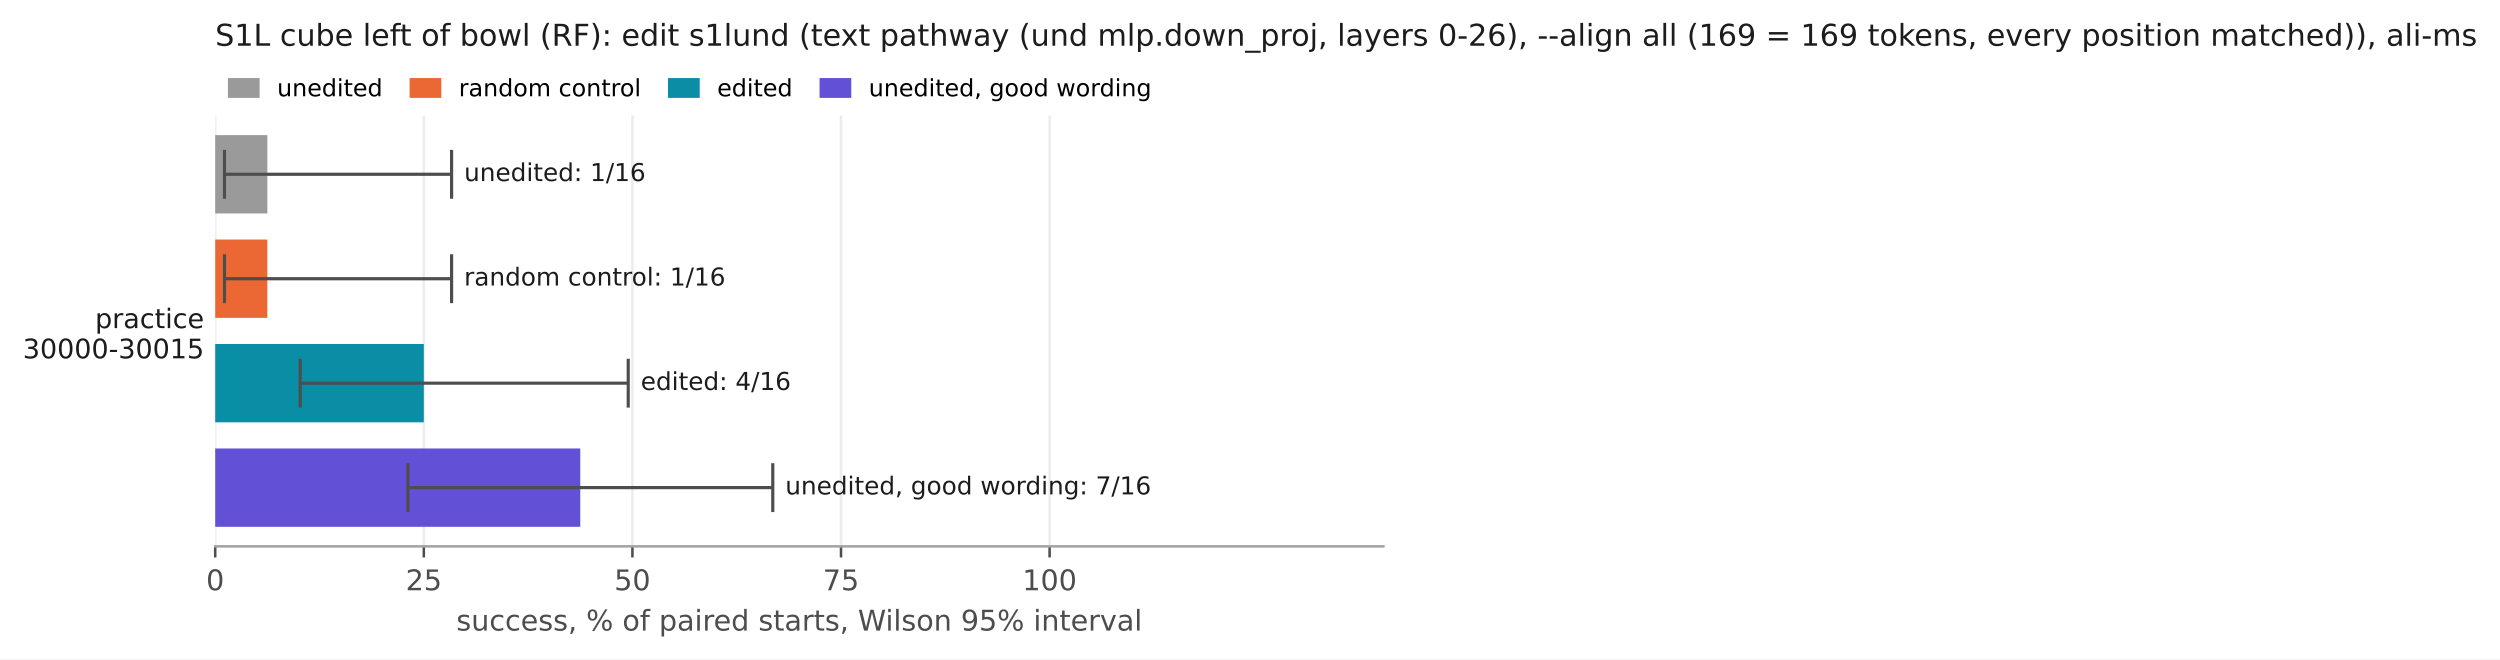
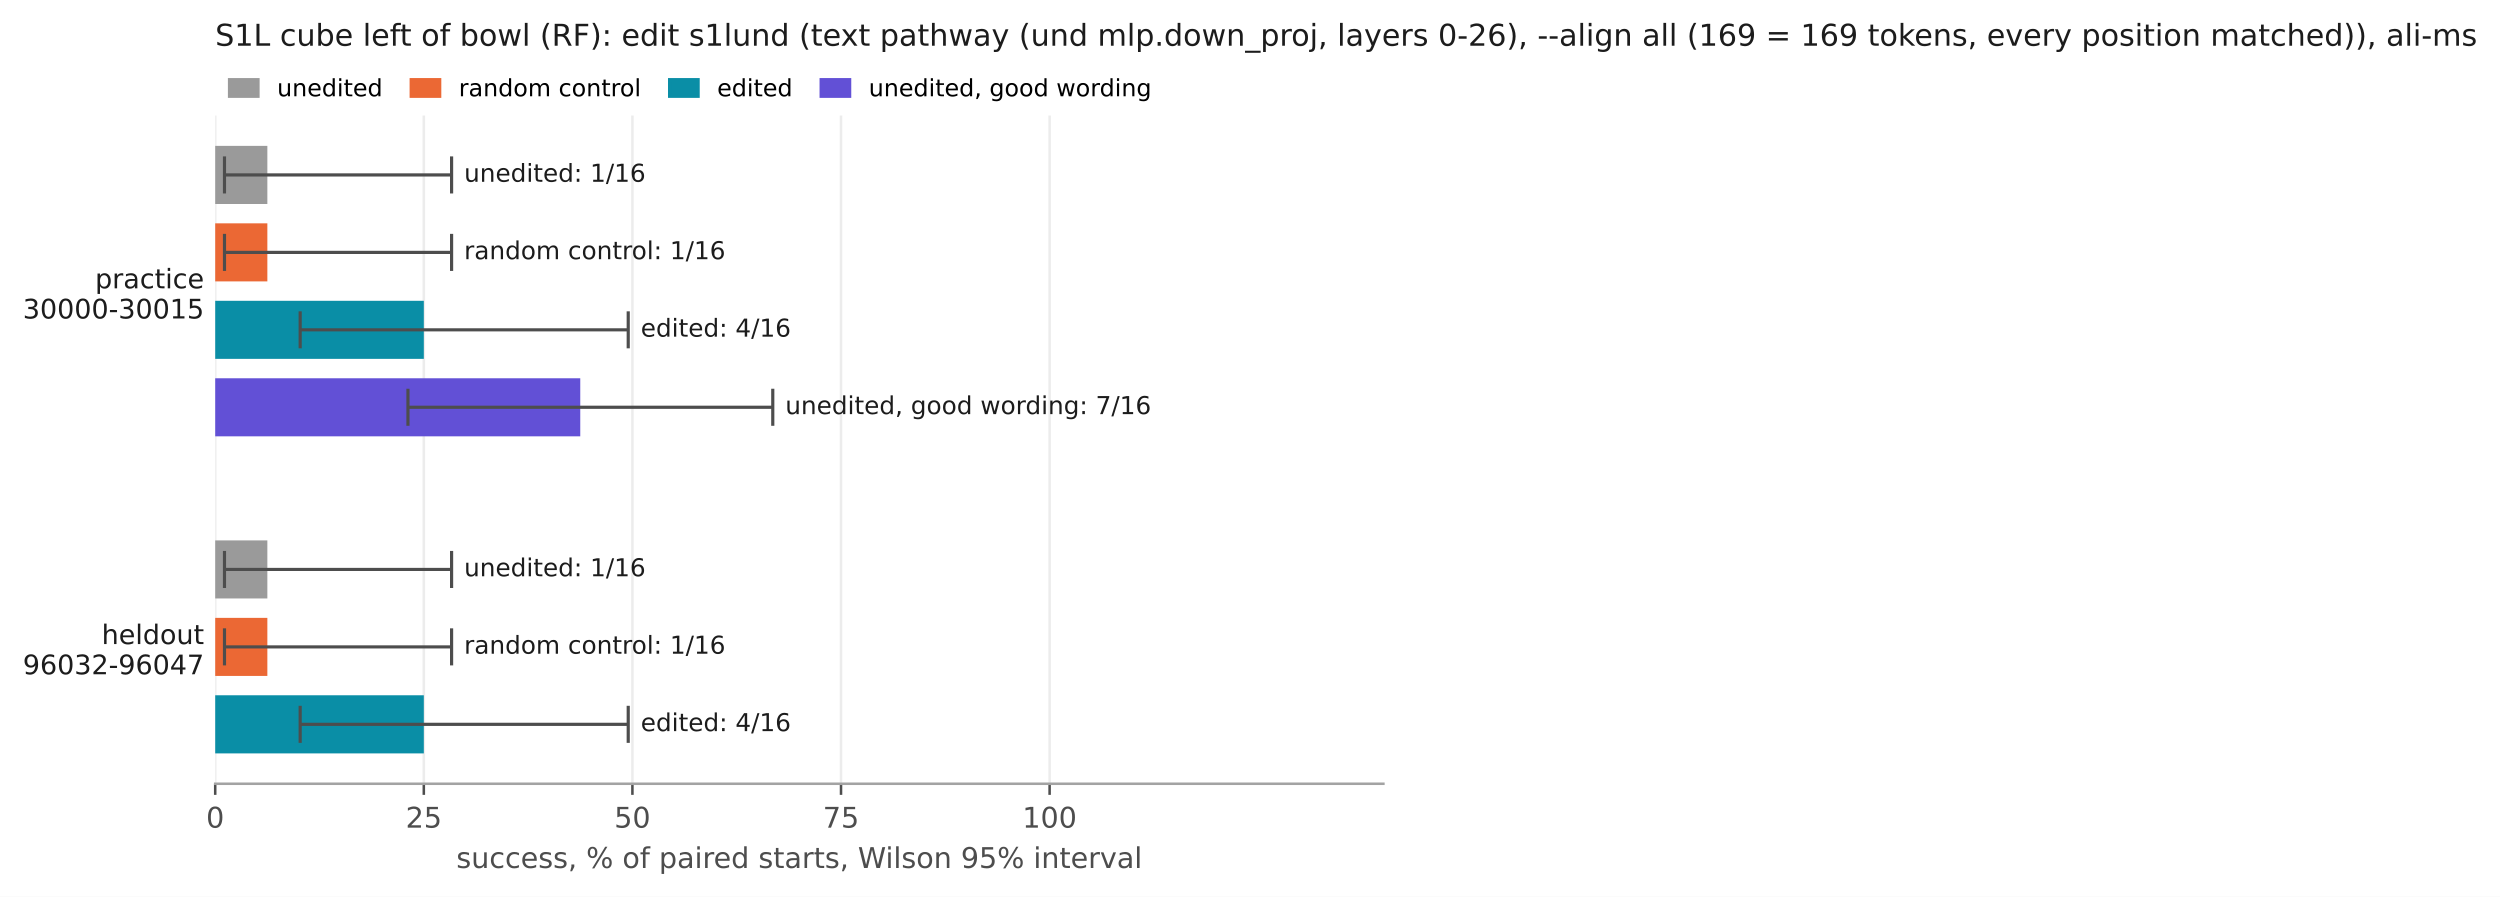
- <svg xmlns="http://www.w3.org/2000/svg" xmlns:xlink="http://www.w3.org/1999/xlink" width="788.158pt" height="207.867pt" viewBox="0 0 788.158 207.867" version="1.1">
+ <svg xmlns="http://www.w3.org/2000/svg" xmlns:xlink="http://www.w3.org/1999/xlink" width="788.158pt" height="282.711pt" viewBox="0 0 788.158 282.711" version="1.1">
  <defs>
    <style type="text/css">*{stroke-linejoin: round; stroke-linecap: butt}</style>
  </defs>
  <g id="figure_1">
    <g id="patch_1">
-       <path d="M 0 207.867  L 788.158 207.867  L 788.158 0  L 0 0  z " style="fill: #ffffff" />
+       <path d="M 0 282.711  L 788.158 282.711  L 788.158 0  L 0 0  z " style="fill: #ffffff" />
    </g>
    <g id="axes_1">
      <g id="patch_2">
-         <path d="M 67.848 172.247  L 436.128 172.247  L 436.128 36.419  L 67.848 36.419  z " style="fill: #ffffff" />
+         <path d="M 67.848 247.091  L 436.128 247.091  L 436.128 36.419  L 67.848 36.419  z " style="fill: #ffffff" />
      </g>
      <g id="matplotlib.axis_1">
        <g id="xtick_1">
          <g id="line2d_1">
-             <path d="M 67.848 172.247  L 67.848 36.419  " clip-path="url(#p83be74036b)" style="fill: none; stroke: #ececec; stroke-width: 0.8; stroke-linecap: square" />
+             <path d="M 67.848 247.091  L 67.848 36.419  " clip-path="url(#p327906c061)" style="fill: none; stroke: #ececec; stroke-width: 0.8; stroke-linecap: square" />
          </g>
          <g id="line2d_2">
            <defs>
-               <path id="mf5ec5c1bbd" d="M 0 0  L 0 3.5  " style="stroke: #4d4d4d; stroke-width: 0.8" />
+               <path id="m30cd6e486e" d="M 0 0  L 0 3.5  " style="stroke: #4d4d4d; stroke-width: 0.8" />
            </defs>
            <g>
-               <use xlink:href="#mf5ec5c1bbd" x="67.848" y="172.247" style="fill: #4d4d4d; stroke: #4d4d4d; stroke-width: 0.8" />
+               <use xlink:href="#m30cd6e486e" x="67.848" y="247.091" style="fill: #4d4d4d; stroke: #4d4d4d; stroke-width: 0.8" />
            </g>
          </g>
          <g id="text_1">
-             <text style="font-size: 9px; font-family: 'DejaVu Sans'; text-anchor: middle; fill: #4d4d4d" x="67.848" y="186.085" transform="rotate(-0 67.84789 186.0851)">0</text>
+             <text style="font-size: 9px; font-family: 'DejaVu Sans'; text-anchor: middle; fill: #4d4d4d" x="67.848" y="260.929" transform="rotate(-0 67.84789 260.9291)">0</text>
          </g>
        </g>
        <g id="xtick_2">
          <g id="line2d_3">
-             <path d="M 133.612 172.247  L 133.612 36.419  " clip-path="url(#p83be74036b)" style="fill: none; stroke: #ececec; stroke-width: 0.8; stroke-linecap: square" />
+             <path d="M 133.612 247.091  L 133.612 36.419  " clip-path="url(#p327906c061)" style="fill: none; stroke: #ececec; stroke-width: 0.8; stroke-linecap: square" />
          </g>
          <g id="line2d_4">
            <g>
-               <use xlink:href="#mf5ec5c1bbd" x="133.612" y="172.247" style="fill: #4d4d4d; stroke: #4d4d4d; stroke-width: 0.8" />
+               <use xlink:href="#m30cd6e486e" x="133.612" y="247.091" style="fill: #4d4d4d; stroke: #4d4d4d; stroke-width: 0.8" />
            </g>
          </g>
          <g id="text_2">
-             <text style="font-size: 9px; font-family: 'DejaVu Sans'; text-anchor: middle; fill: #4d4d4d" x="133.612" y="186.085" transform="rotate(-0 133.6122 186.0851)">25</text>
+             <text style="font-size: 9px; font-family: 'DejaVu Sans'; text-anchor: middle; fill: #4d4d4d" x="133.612" y="260.929" transform="rotate(-0 133.6122 260.9291)">25</text>
          </g>
        </g>
        <g id="xtick_3">
          <g id="line2d_5">
-             <path d="M 199.376 172.247  L 199.376 36.419  " clip-path="url(#p83be74036b)" style="fill: none; stroke: #ececec; stroke-width: 0.8; stroke-linecap: square" />
+             <path d="M 199.376 247.091  L 199.376 36.419  " clip-path="url(#p327906c061)" style="fill: none; stroke: #ececec; stroke-width: 0.8; stroke-linecap: square" />
          </g>
          <g id="line2d_6">
            <g>
-               <use xlink:href="#mf5ec5c1bbd" x="199.376" y="172.247" style="fill: #4d4d4d; stroke: #4d4d4d; stroke-width: 0.8" />
+               <use xlink:href="#m30cd6e486e" x="199.376" y="247.091" style="fill: #4d4d4d; stroke: #4d4d4d; stroke-width: 0.8" />
            </g>
          </g>
          <g id="text_3">
-             <text style="font-size: 9px; font-family: 'DejaVu Sans'; text-anchor: middle; fill: #4d4d4d" x="199.376" y="186.085" transform="rotate(-0 199.3765 186.0851)">50</text>
+             <text style="font-size: 9px; font-family: 'DejaVu Sans'; text-anchor: middle; fill: #4d4d4d" x="199.376" y="260.929" transform="rotate(-0 199.3765 260.9291)">50</text>
          </g>
        </g>
        <g id="xtick_4">
          <g id="line2d_7">
-             <path d="M 265.141 172.247  L 265.141 36.419  " clip-path="url(#p83be74036b)" style="fill: none; stroke: #ececec; stroke-width: 0.8; stroke-linecap: square" />
+             <path d="M 265.141 247.091  L 265.141 36.419  " clip-path="url(#p327906c061)" style="fill: none; stroke: #ececec; stroke-width: 0.8; stroke-linecap: square" />
          </g>
          <g id="line2d_8">
            <g>
-               <use xlink:href="#mf5ec5c1bbd" x="265.141" y="172.247" style="fill: #4d4d4d; stroke: #4d4d4d; stroke-width: 0.8" />
+               <use xlink:href="#m30cd6e486e" x="265.141" y="247.091" style="fill: #4d4d4d; stroke: #4d4d4d; stroke-width: 0.8" />
            </g>
          </g>
          <g id="text_4">
-             <text style="font-size: 9px; font-family: 'DejaVu Sans'; text-anchor: middle; fill: #4d4d4d" x="265.141" y="186.085" transform="rotate(-0 265.1407 186.0851)">75</text>
+             <text style="font-size: 9px; font-family: 'DejaVu Sans'; text-anchor: middle; fill: #4d4d4d" x="265.141" y="260.929" transform="rotate(-0 265.1407 260.9291)">75</text>
          </g>
        </g>
        <g id="xtick_5">
          <g id="line2d_9">
-             <path d="M 330.905 172.247  L 330.905 36.419  " clip-path="url(#p83be74036b)" style="fill: none; stroke: #ececec; stroke-width: 0.8; stroke-linecap: square" />
+             <path d="M 330.905 247.091  L 330.905 36.419  " clip-path="url(#p327906c061)" style="fill: none; stroke: #ececec; stroke-width: 0.8; stroke-linecap: square" />
          </g>
          <g id="line2d_10">
            <g>
-               <use xlink:href="#mf5ec5c1bbd" x="330.905" y="172.247" style="fill: #4d4d4d; stroke: #4d4d4d; stroke-width: 0.8" />
+               <use xlink:href="#m30cd6e486e" x="330.905" y="247.091" style="fill: #4d4d4d; stroke: #4d4d4d; stroke-width: 0.8" />
            </g>
          </g>
          <g id="text_5">
-             <text style="font-size: 9px; font-family: 'DejaVu Sans'; text-anchor: middle; fill: #4d4d4d" x="330.905" y="186.085" transform="rotate(-0 330.905 186.0851)">100</text>
+             <text style="font-size: 9px; font-family: 'DejaVu Sans'; text-anchor: middle; fill: #4d4d4d" x="330.905" y="260.929" transform="rotate(-0 330.905 260.9291)">100</text>
          </g>
        </g>
        <g id="text_6">
-           <text style="font-size: 9px; font-family: 'DejaVu Sans'; text-anchor: middle; fill: #4d4d4d" x="251.988" y="198.795" transform="rotate(-0 251.9879 198.7954)">success, % of paired starts, Wilson 95% interval</text>
+           <text style="font-size: 9px; font-family: 'DejaVu Sans'; text-anchor: middle; fill: #4d4d4d" x="251.988" y="273.639" transform="rotate(-0 251.9879 273.6394)">success, % of paired starts, Wilson 95% interval</text>
        </g>
      </g>
      <g id="matplotlib.axis_2">
        <g id="ytick_1">
          <g id="line2d_11" />
          <g id="text_7">
-             <text style="font-size: 8.5px; font-family: 'DejaVu Sans'; fill: #1c1c1c" transform="translate(29.97734 103.4486)">practice</text>
-             <text style="font-size: 8.5px; font-family: 'DejaVu Sans'; fill: #1c1c1c" transform="translate(7.2 112.9668)">30000-30015</text>
+             <text style="font-size: 8.5px; font-family: 'DejaVu Sans'; fill: #1c1c1c" transform="translate(32.0532 203.0574)">heldout</text>
+             <text style="font-size: 8.5px; font-family: 'DejaVu Sans'; fill: #1c1c1c" transform="translate(7.2 212.5756)">96032-96047</text>
+           </g>
+         </g>
+         <g id="ytick_2">
+           <g id="line2d_12" />
+           <g id="text_8">
+             <text style="font-size: 8.5px; font-family: 'DejaVu Sans'; fill: #1c1c1c" transform="translate(29.97734 90.89232)">practice</text>
+             <text style="font-size: 8.5px; font-family: 'DejaVu Sans'; fill: #1c1c1c" transform="translate(7.2 100.4105)">30000-30015</text>
          </g>
        </g>
      </g>
      <g id="patch_3">
-         <path d="M 67.848 166.073  L 182.935 166.073  L 182.935 141.377  L 67.848 141.377  z " clip-path="url(#p83be74036b)" style="fill: #6250d6" />
+         <path d="M 67.848 237.515  L 133.612 237.515  L 133.612 219.202  L 67.848 219.202  z " clip-path="url(#p327906c061)" style="fill: #0a8ea6" />
      </g>
      <g id="patch_4">
-         <path d="M 67.848 133.145  L 133.612 133.145  L 133.612 108.449  L 67.848 108.449  z " clip-path="url(#p83be74036b)" style="fill: #0a8ea6" />
+         <path d="M 67.848 213.098  L 84.289 213.098  L 84.289 194.785  L 67.848 194.785  z " clip-path="url(#p327906c061)" style="fill: #eb6834" />
      </g>
      <g id="patch_5">
-         <path d="M 67.848 100.217  L 84.289 100.217  L 84.289 75.521  L 67.848 75.521  z " clip-path="url(#p83be74036b)" style="fill: #eb6834" />
+         <path d="M 67.848 188.681  L 84.289 188.681  L 84.289 170.368  L 67.848 170.368  z " clip-path="url(#p327906c061)" style="fill: #9a9a9a" />
      </g>
      <g id="patch_6">
-         <path d="M 67.848 67.289  L 84.289 67.289  L 84.289 42.593  L 67.848 42.593  z " clip-path="url(#p83be74036b)" style="fill: #9a9a9a" />
+         <path d="M 67.848 137.558  L 182.935 137.558  L 182.935 119.245  L 67.848 119.245  z " clip-path="url(#p327906c061)" style="fill: #6250d6" />
      </g>
      <g id="patch_7">
-         <path d="M 67.848 172.247  L 436.128 172.247  " style="fill: none; stroke: #a3a3a3; stroke-width: 0.8; stroke-linejoin: miter; stroke-linecap: square" />
-       </g>
-       <g id="line2d_12">
-         <path d="M 128.611 153.725  L 243.626 153.725  " clip-path="url(#p83be74036b)" style="fill: none; stroke: #4d4d4d" />
+         <path d="M 67.848 113.141  L 133.612 113.141  L 133.612 94.828  L 67.848 94.828  z " clip-path="url(#p327906c061)" style="fill: #0a8ea6" />
+       </g>
+       <g id="patch_8">
+         <path d="M 67.848 88.724  L 84.289 88.724  L 84.289 70.411  L 67.848 70.411  z " clip-path="url(#p327906c061)" style="fill: #eb6834" />
+       </g>
+       <g id="patch_9">
+         <path d="M 67.848 64.307  L 84.289 64.307  L 84.289 45.995  L 67.848 45.995  z " clip-path="url(#p327906c061)" style="fill: #9a9a9a" />
+       </g>
+       <g id="patch_10">
+         <path d="M 67.848 247.091  L 436.128 247.091  " style="fill: none; stroke: #a3a3a3; stroke-width: 0.8; stroke-linejoin: miter; stroke-linecap: square" />
      </g>
      <g id="line2d_13">
-         <path d="M 128.611 160.928  L 128.611 146.522  " clip-path="url(#p83be74036b)" style="fill: none; stroke: #4d4d4d; stroke-linecap: square" />
+         <path d="M 94.633 228.358  L 198.057 228.358  " clip-path="url(#p327906c061)" style="fill: none; stroke: #4d4d4d" />
      </g>
      <g id="line2d_14">
-         <path d="M 243.626 160.928  L 243.626 146.522  " clip-path="url(#p83be74036b)" style="fill: none; stroke: #4d4d4d; stroke-linecap: square" />
-       </g>
-       <g id="text_8">
-         <text style="font-size: 7.8px; font-family: 'DejaVu Sans'; text-anchor: start; fill: #1c1c1c" x="247.572" y="155.877" transform="rotate(-0 247.5723 155.8768)">unedited, good wording: 7/16</text>
+         <path d="M 94.633 233.699  L 94.633 223.017  " clip-path="url(#p327906c061)" style="fill: none; stroke: #4d4d4d; stroke-linecap: square" />
      </g>
      <g id="line2d_15">
-         <path d="M 94.633 120.797  L 198.057 120.797  " clip-path="url(#p83be74036b)" style="fill: none; stroke: #4d4d4d" />
+         <path d="M 198.057 233.699  L 198.057 223.017  " clip-path="url(#p327906c061)" style="fill: none; stroke: #4d4d4d; stroke-linecap: square" />
+       </g>
+       <g id="text_9">
+         <text style="font-size: 7.8px; font-family: 'DejaVu Sans'; text-anchor: start; fill: #1c1c1c" x="202.003" y="230.51" transform="rotate(-0 202.0026 230.5105)">edited: 4/16</text>
      </g>
      <g id="line2d_16">
-         <path d="M 94.633 128  L 94.633 113.594  " clip-path="url(#p83be74036b)" style="fill: none; stroke: #4d4d4d; stroke-linecap: square" />
+         <path d="M 70.773 203.941  L 142.369 203.941  " clip-path="url(#p327906c061)" style="fill: none; stroke: #4d4d4d" />
      </g>
      <g id="line2d_17">
-         <path d="M 198.057 128  L 198.057 113.594  " clip-path="url(#p83be74036b)" style="fill: none; stroke: #4d4d4d; stroke-linecap: square" />
-       </g>
-       <g id="text_9">
-         <text style="font-size: 7.8px; font-family: 'DejaVu Sans'; text-anchor: start; fill: #1c1c1c" x="202.003" y="122.949" transform="rotate(-0 202.0026 122.9488)">edited: 4/16</text>
+         <path d="M 70.773 209.282  L 70.773 198.6  " clip-path="url(#p327906c061)" style="fill: none; stroke: #4d4d4d; stroke-linecap: square" />
      </g>
      <g id="line2d_18">
-         <path d="M 70.773 87.869  L 142.369 87.869  " clip-path="url(#p83be74036b)" style="fill: none; stroke: #4d4d4d" />
+         <path d="M 142.369 209.282  L 142.369 198.6  " clip-path="url(#p327906c061)" style="fill: none; stroke: #4d4d4d; stroke-linecap: square" />
+       </g>
+       <g id="text_10">
+         <text style="font-size: 7.8px; font-family: 'DejaVu Sans'; text-anchor: start; fill: #1c1c1c" x="146.315" y="206.094" transform="rotate(-0 146.3145 206.0936)">random control: 1/16</text>
      </g>
      <g id="line2d_19">
-         <path d="M 70.773 95.072  L 70.773 80.666  " clip-path="url(#p83be74036b)" style="fill: none; stroke: #4d4d4d; stroke-linecap: square" />
+         <path d="M 70.773 179.524  L 142.369 179.524  " clip-path="url(#p327906c061)" style="fill: none; stroke: #4d4d4d" />
      </g>
      <g id="line2d_20">
-         <path d="M 142.369 95.072  L 142.369 80.666  " clip-path="url(#p83be74036b)" style="fill: none; stroke: #4d4d4d; stroke-linecap: square" />
-       </g>
-       <g id="text_10">
-         <text style="font-size: 7.8px; font-family: 'DejaVu Sans'; text-anchor: start; fill: #1c1c1c" x="146.315" y="90.021" transform="rotate(-0 146.3145 90.02083)">random control: 1/16</text>
+         <path d="M 70.773 184.866  L 70.773 174.183  " clip-path="url(#p327906c061)" style="fill: none; stroke: #4d4d4d; stroke-linecap: square" />
      </g>
      <g id="line2d_21">
-         <path d="M 70.773 54.941  L 142.369 54.941  " clip-path="url(#p83be74036b)" style="fill: none; stroke: #4d4d4d" />
+         <path d="M 142.369 184.866  L 142.369 174.183  " clip-path="url(#p327906c061)" style="fill: none; stroke: #4d4d4d; stroke-linecap: square" />
+       </g>
+       <g id="text_11">
+         <text style="font-size: 7.8px; font-family: 'DejaVu Sans'; text-anchor: start; fill: #1c1c1c" x="146.315" y="181.677" transform="rotate(-0 146.3145 181.6767)">unedited: 1/16</text>
      </g>
      <g id="line2d_22">
-         <path d="M 70.773 62.144  L 70.773 47.738  " clip-path="url(#p83be74036b)" style="fill: none; stroke: #4d4d4d; stroke-linecap: square" />
+         <path d="M 128.611 128.402  L 243.626 128.402  " clip-path="url(#p327906c061)" style="fill: none; stroke: #4d4d4d" />
      </g>
      <g id="line2d_23">
-         <path d="M 142.369 62.144  L 142.369 47.738  " clip-path="url(#p83be74036b)" style="fill: none; stroke: #4d4d4d; stroke-linecap: square" />
-       </g>
-       <g id="text_11">
-         <text style="font-size: 7.8px; font-family: 'DejaVu Sans'; text-anchor: start; fill: #1c1c1c" x="146.315" y="57.093" transform="rotate(-0 146.3145 57.09283)">unedited: 1/16</text>
+         <path d="M 128.611 133.743  L 128.611 123.06  " clip-path="url(#p327906c061)" style="fill: none; stroke: #4d4d4d; stroke-linecap: square" />
+       </g>
+       <g id="line2d_24">
+         <path d="M 243.626 133.743  L 243.626 123.06  " clip-path="url(#p327906c061)" style="fill: none; stroke: #4d4d4d; stroke-linecap: square" />
      </g>
      <g id="text_12">
+         <text style="font-size: 7.8px; font-family: 'DejaVu Sans'; text-anchor: start; fill: #1c1c1c" x="247.572" y="130.554" transform="rotate(-0 247.5723 130.5538)">unedited, good wording: 7/16</text>
+       </g>
+       <g id="line2d_25">
+         <path d="M 94.633 103.985  L 198.057 103.985  " clip-path="url(#p327906c061)" style="fill: none; stroke: #4d4d4d" />
+       </g>
+       <g id="line2d_26">
+         <path d="M 94.633 109.326  L 94.633 98.643  " clip-path="url(#p327906c061)" style="fill: none; stroke: #4d4d4d; stroke-linecap: square" />
+       </g>
+       <g id="line2d_27">
+         <path d="M 198.057 109.326  L 198.057 98.643  " clip-path="url(#p327906c061)" style="fill: none; stroke: #4d4d4d; stroke-linecap: square" />
+       </g>
+       <g id="text_13">
+         <text style="font-size: 7.8px; font-family: 'DejaVu Sans'; text-anchor: start; fill: #1c1c1c" x="202.003" y="106.137" transform="rotate(-0 202.0026 106.1369)">edited: 4/16</text>
+       </g>
+       <g id="line2d_28">
+         <path d="M 70.773 79.568  L 142.369 79.568  " clip-path="url(#p327906c061)" style="fill: none; stroke: #4d4d4d" />
+       </g>
+       <g id="line2d_29">
+         <path d="M 70.773 84.909  L 70.773 74.227  " clip-path="url(#p327906c061)" style="fill: none; stroke: #4d4d4d; stroke-linecap: square" />
+       </g>
+       <g id="line2d_30">
+         <path d="M 142.369 84.909  L 142.369 74.227  " clip-path="url(#p327906c061)" style="fill: none; stroke: #4d4d4d; stroke-linecap: square" />
+       </g>
+       <g id="text_14">
+         <text style="font-size: 7.8px; font-family: 'DejaVu Sans'; text-anchor: start; fill: #1c1c1c" x="146.315" y="81.72" transform="rotate(-0 146.3145 81.72006)">random control: 1/16</text>
+       </g>
+       <g id="line2d_31">
+         <path d="M 70.773 55.151  L 142.369 55.151  " clip-path="url(#p327906c061)" style="fill: none; stroke: #4d4d4d" />
+       </g>
+       <g id="line2d_32">
+         <path d="M 70.773 60.492  L 70.773 49.81  " clip-path="url(#p327906c061)" style="fill: none; stroke: #4d4d4d; stroke-linecap: square" />
+       </g>
+       <g id="line2d_33">
+         <path d="M 142.369 60.492  L 142.369 49.81  " clip-path="url(#p327906c061)" style="fill: none; stroke: #4d4d4d; stroke-linecap: square" />
+       </g>
+       <g id="text_15">
+         <text style="font-size: 7.8px; font-family: 'DejaVu Sans'; text-anchor: start; fill: #1c1c1c" x="146.315" y="57.303" transform="rotate(-0 146.3145 57.30316)">unedited: 1/16</text>
+       </g>
+       <g id="text_16">
        <text style="font-size: 9.5px; font-family: 'DejaVu Sans'; text-anchor: start; fill: #1c1c1c" x="67.848" y="14.419" transform="rotate(-0 67.84789 14.41852)">S1L cube left of bowl (RF): edit s1lund (text pathway (und mlp.down_proj, layers 0-26), --align all (169 = 169 tokens, every position matched)), ali-ms</text>
      </g>
      <g id="legend_1">
-         <g id="patch_8">
+         <g id="patch_11">
          <path d="M 72.348 30.359  L 81.348 30.359  L 81.348 25.109  L 72.348 25.109  z " style="fill: #9a9a9a; stroke: #9a9a9a; stroke-linejoin: miter" />
        </g>
-         <g id="text_13">
+         <g id="text_17">
          <text style="font-size: 7.5px; font-family: 'DejaVu Sans'; text-anchor: start" x="87.348" y="30.359" transform="rotate(-0 87.34789 30.35875)">unedited</text>
        </g>
-         <g id="patch_9">
+         <g id="patch_12">
          <path d="M 129.63 30.359  L 138.63 30.359  L 138.63 25.109  L 129.63 25.109  z " style="fill: #eb6834; stroke: #eb6834; stroke-linejoin: miter" />
        </g>
-         <g id="text_14">
+         <g id="text_18">
          <text style="font-size: 7.5px; font-family: 'DejaVu Sans'; text-anchor: start" x="144.63" y="30.359" transform="rotate(-0 144.6303 30.35875)">random control</text>
        </g>
-         <g id="patch_10">
+         <g id="patch_13">
          <path d="M 211.096 30.359  L 220.096 30.359  L 220.096 25.109  L 211.096 25.109  z " style="fill: #0a8ea6; stroke: #0a8ea6; stroke-linejoin: miter" />
        </g>
-         <g id="text_15">
+         <g id="text_19">
          <text style="font-size: 7.5px; font-family: 'DejaVu Sans'; text-anchor: start" x="226.096" y="30.359" transform="rotate(-0 226.0955 30.35875)">edited</text>
        </g>
-         <g id="patch_11">
+         <g id="patch_14">
          <path d="M 258.872 30.359  L 267.872 30.359  L 267.872 25.109  L 258.872 25.109  z " style="fill: #6250d6; stroke: #6250d6; stroke-linejoin: miter" />
        </g>
-         <g id="text_16">
+         <g id="text_20">
          <text style="font-size: 7.5px; font-family: 'DejaVu Sans'; text-anchor: start" x="273.872" y="30.359" transform="rotate(-0 273.8717 30.35875)">unedited, good wording</text>
        </g>
      </g>
    </g>
  </g>
  <defs>
-     <clipPath id="p83be74036b">
-       <rect x="67.848" y="36.419" width="368.28" height="135.828" />
+     <clipPath id="p327906c061">
+       <rect x="67.848" y="36.419" width="368.28" height="210.672" />
    </clipPath>
  </defs>
</svg>
